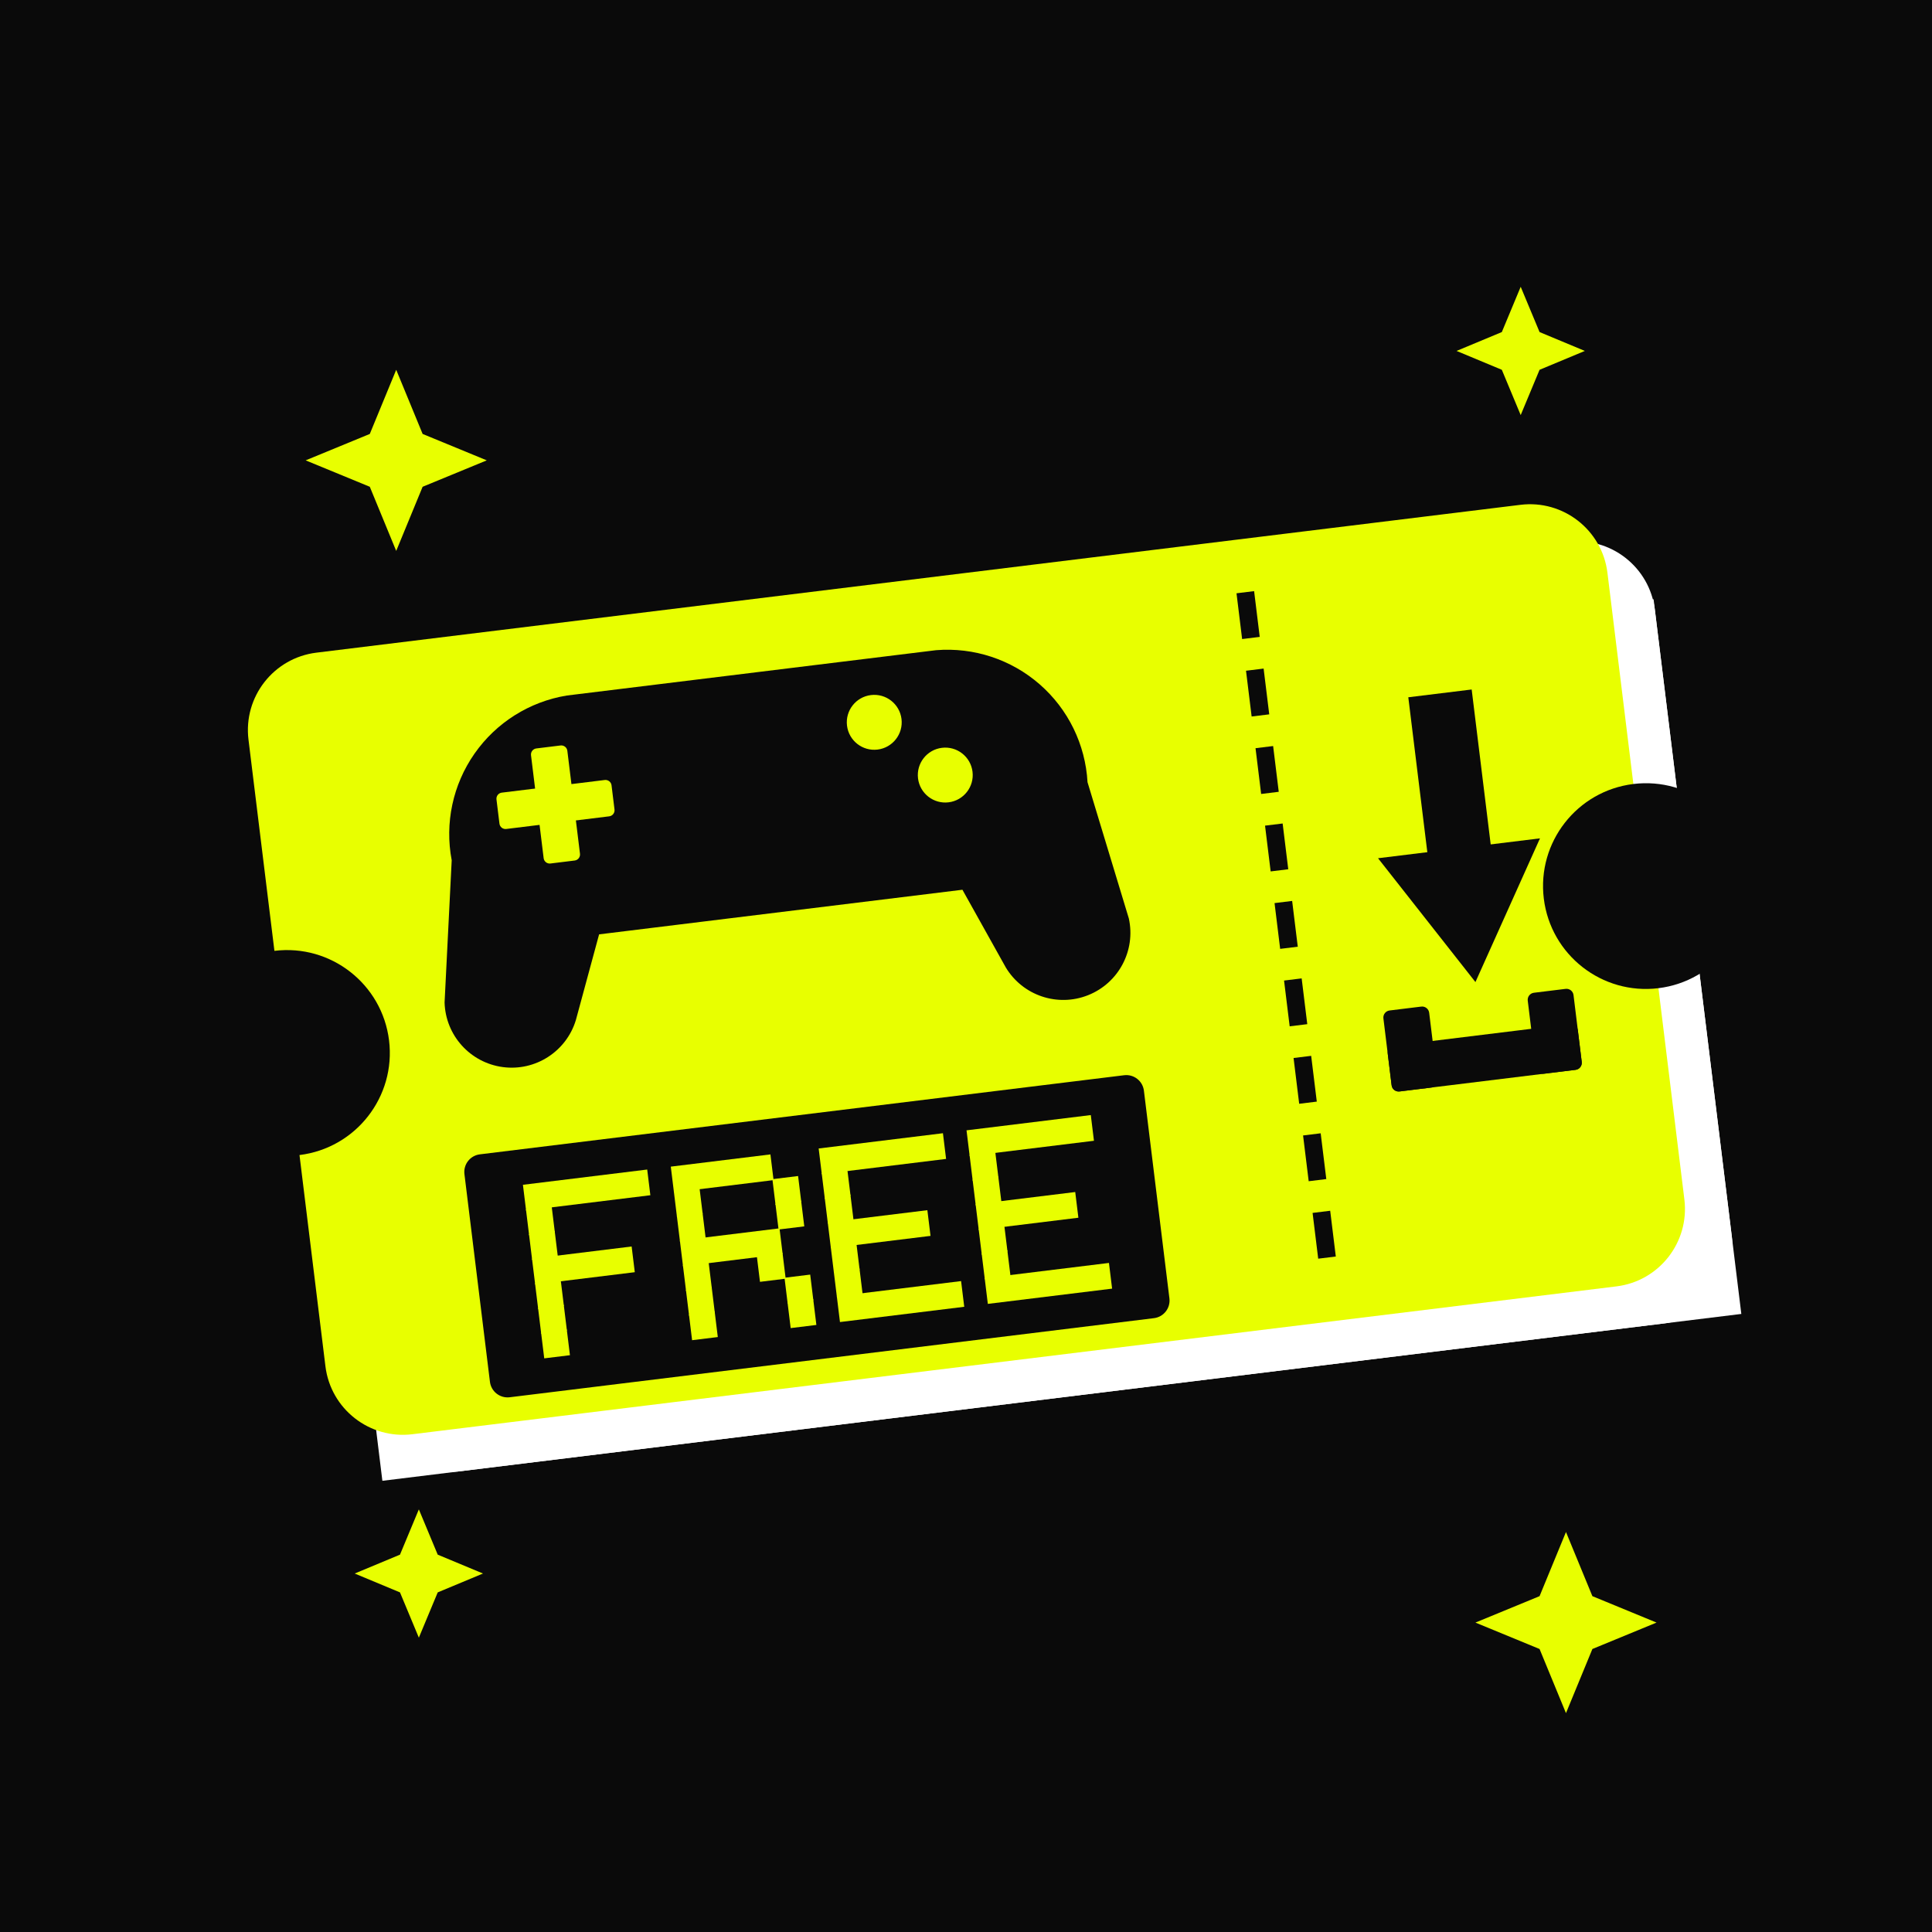
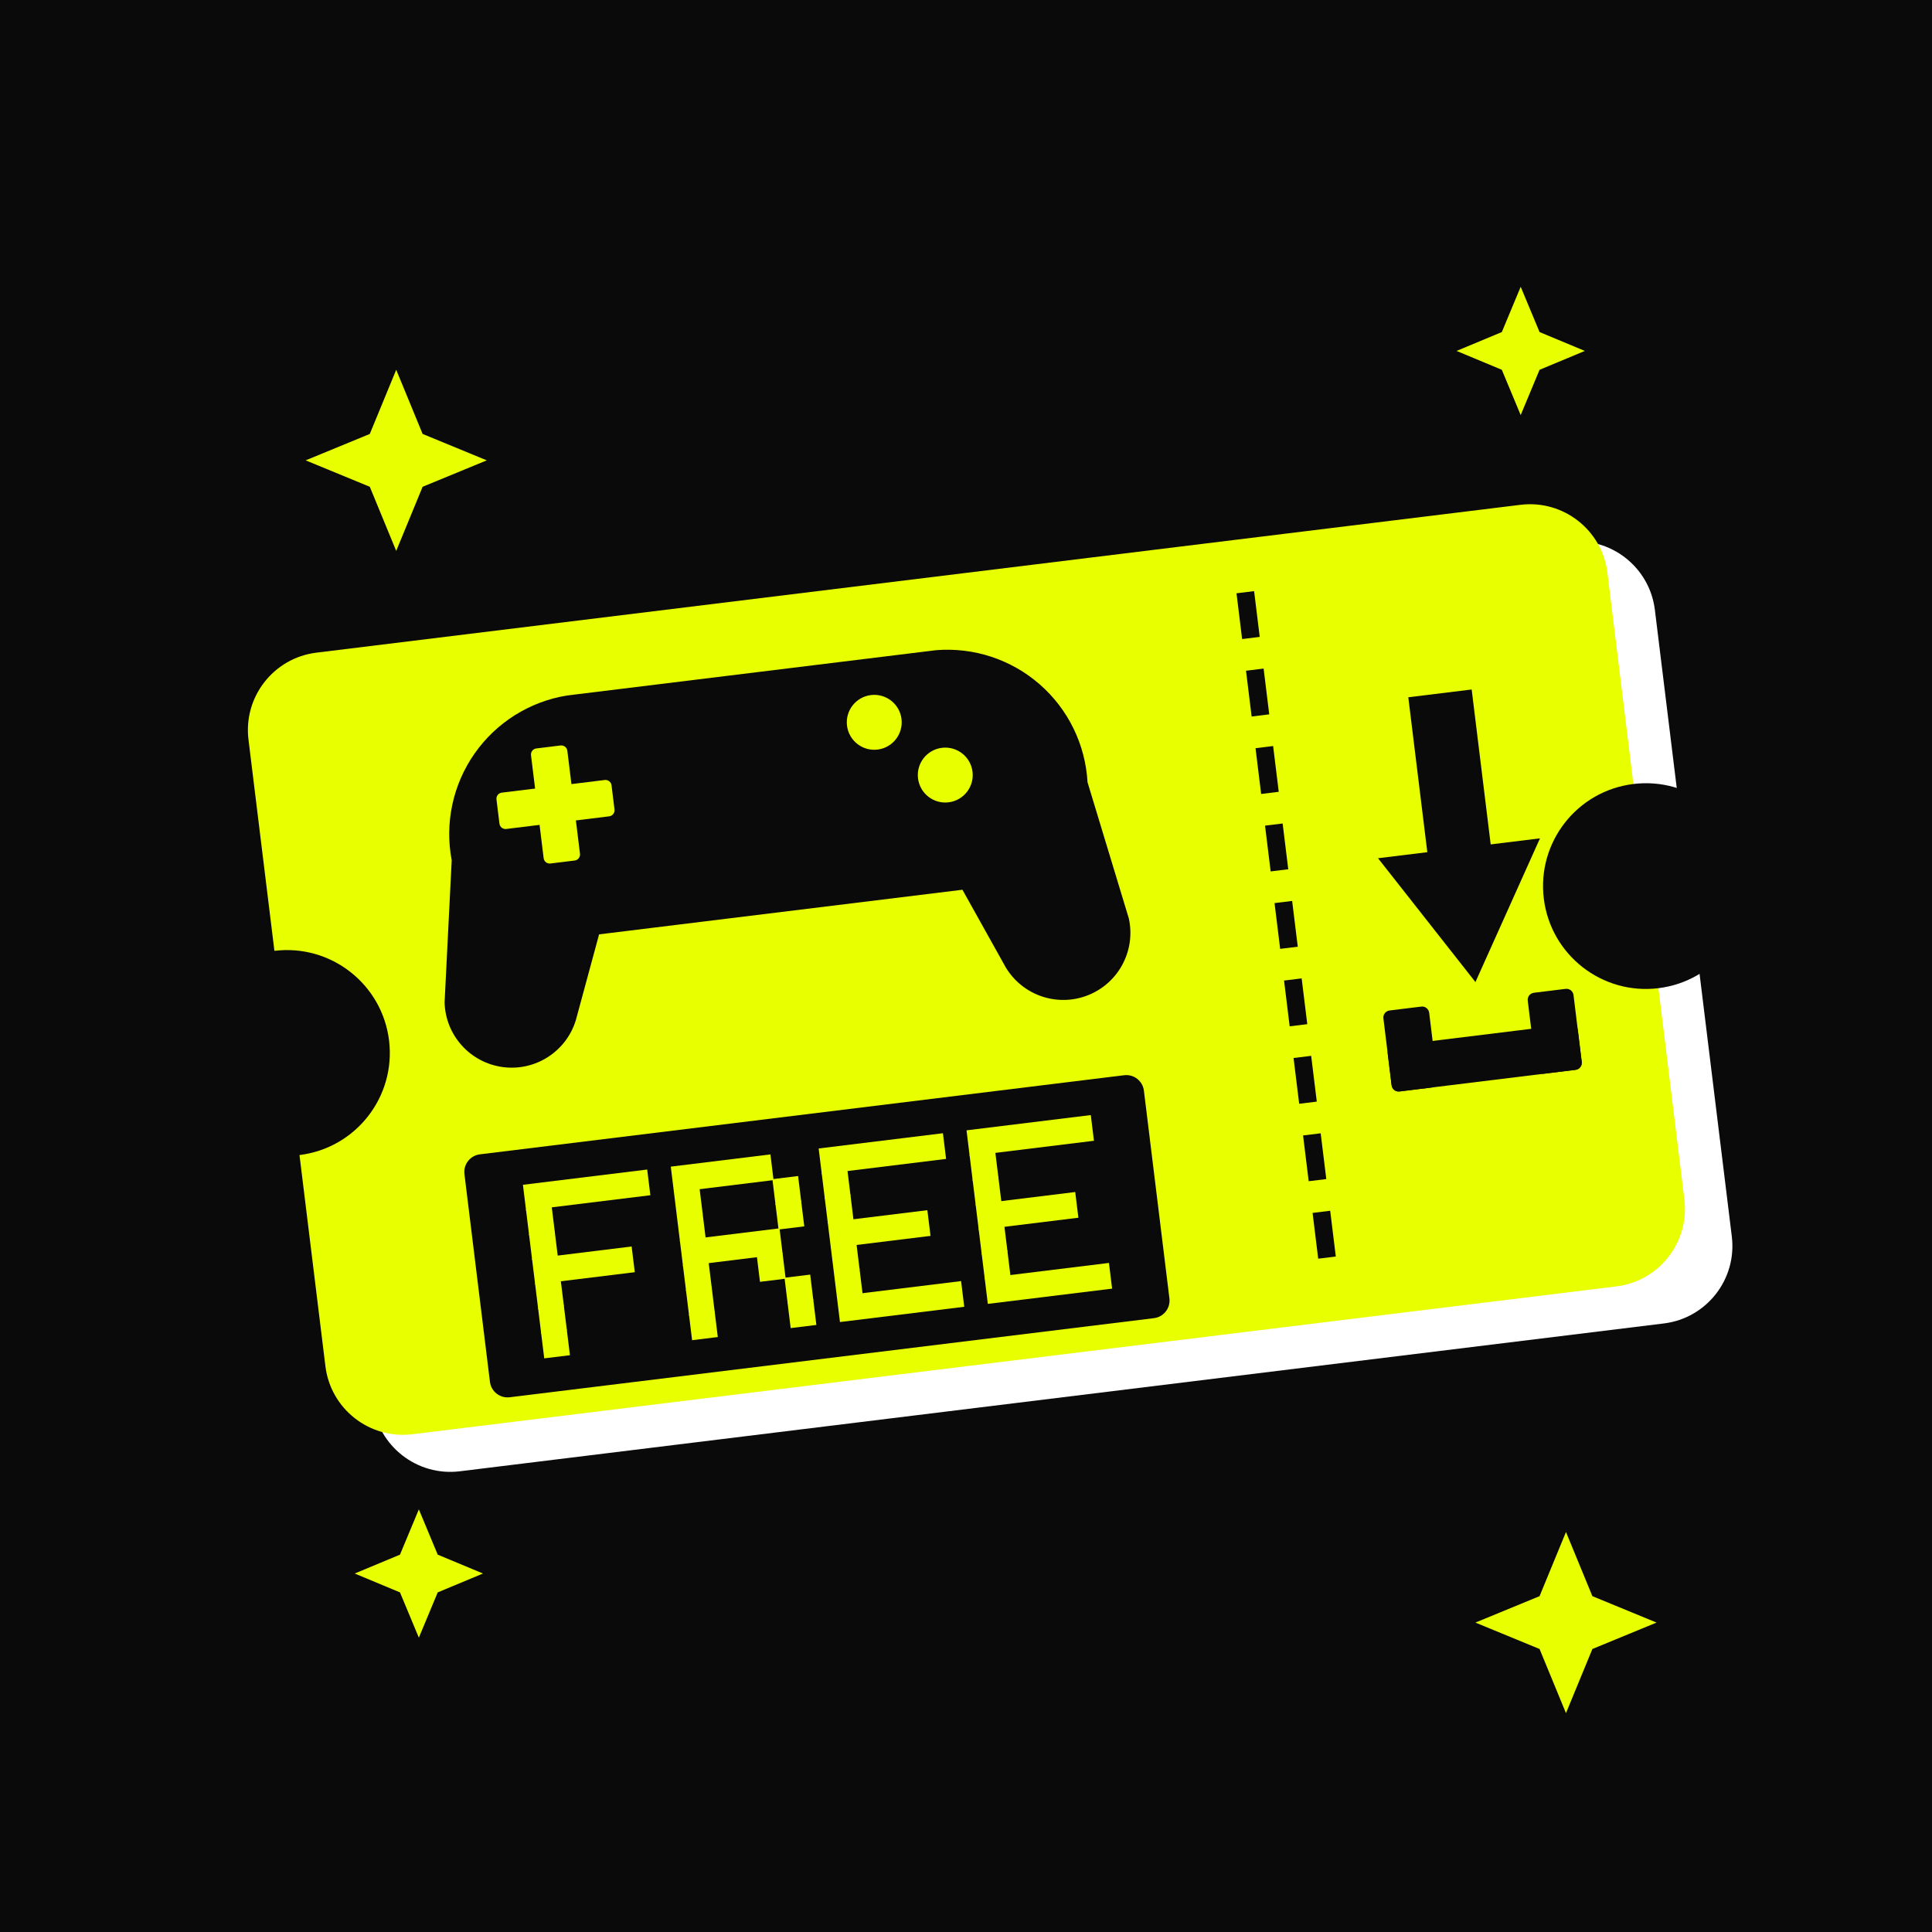
<svg xmlns="http://www.w3.org/2000/svg" viewBox="0 0 1024 1024" width="1024" height="1024">
  <rect width="1024" height="1024" fill="#0A0A0A" />
  <g fill="#E8FF00">
    <path d="M210 196l14 34 34 14-34 14-14 34-14-34-34-14 34-14z" />
    <path d="M806 152l10 24 24 10-24 10-10 24-10-24-24-10 24-10z" />
    <path d="M222 800l10 24 24 10-24 10-10 24-10-24-24-10 24-10z" />
    <path d="M830 812l14 34 34 14-34 14-14 34-14-34-34-14 34-14z" />
  </g>
  <g transform="translate(512 512) scale(.94) translate(-512 -512)">
    <g transform="rotate(-7 512 512)">
-       <path transform="translate(24 24)" fill="#FFFFFF" d="M170 292H854A44 44 0 0 1 898 336V736H126V336A44 44 0 0 1 170 292Z" />
-       <path transform="translate(24 24)" fill="#FFFFFF" d="M126 692A44 44 0 0 0 170 736H854A44 44 0 0 0 898 692V330H126Z" />
+       <path transform="translate(24 24)" fill="#FFFFFF" d="M170 292H854A44 44 0 0 1 898 336V692A44 44 0 0 1 854 736H170A44 44 0 0 1 126 692V336A44 44 0 0 1 170 292Z" />
      <path fill="#E8FF00" d="M170 292H854A44 44 0 0 1 898 336V692A44 44 0 0 1 854 736H170A44 44 0 0 1 126 692V336A44 44 0 0 1 170 292Z" />
      <circle cx="126" cy="514" r="58" fill="#0A0A0A" />
      <circle cx="898" cy="514" r="58" fill="#0A0A0A" />
      <line x1="694" y1="322" x2="694" y2="706" stroke="#0A0A0A" stroke-width="10" stroke-dasharray="26 18" />
-       <g transform="translate(228 316) scale(.86)">
+       <g transform="translate(228 316) scale(0.86)">
        <path fill="#0A0A0A" d="M92 20H336A92 92 0 0 1 424 118L440 210A44 44 0 0 1 356 232L334 178H94L72 232A44 44 0 0 1 -12 210L4 118A92 92 0 0 1 92 20Z" />
-         <g fill="#E8FF00">
-           <rect x="64" y="52" width="24" height="76" rx="4" />
-           <rect x="38" y="78" width="76" height="24" rx="4" />
-           <circle cx="290" cy="62" r="18" />
-           <circle cx="332" cy="102" r="18" />
-         </g>
+         <rect x="64" y="52" width="24" height="76" fill="#E8FF00" rx="4" />
+         <rect x="38" y="78" width="76" height="24" fill="#E8FF00" rx="4" />
+         <circle cx="290" cy="62" r="18" fill="#E8FF00" />
+         <circle cx="332" cy="102" r="18" fill="#E8FF00" />
      </g>
      <rect x="217" y="584" width="386" height="138" rx="10" fill="#0A0A0A" />
      <g transform="translate(249 604)">
        <rect x="0" y="0" width="70.6" height="14.6" fill="#E8FF00" />
        <rect x="0" y="14" width="14.6" height="14.6" fill="#E8FF00" />
        <rect x="0" y="28" width="14.6" height="14.6" fill="#E8FF00" />
        <rect x="0" y="42" width="56.6" height="14.6" fill="#E8FF00" />
        <rect x="0" y="56" width="14.6" height="14.6" fill="#E8FF00" />
        <rect x="0" y="70" width="14.6" height="14.6" fill="#E8FF00" />
        <rect x="0" y="84" width="14.6" height="14.6" fill="#E8FF00" />
        <rect x="84" y="0" width="56.6" height="14.6" fill="#E8FF00" />
        <rect x="84" y="14" width="14.6" height="14.6" fill="#E8FF00" />
        <rect x="140" y="14" width="14.6" height="14.6" fill="#E8FF00" />
        <rect x="84" y="28" width="14.6" height="14.6" fill="#E8FF00" />
        <rect x="140" y="28" width="14.6" height="14.6" fill="#E8FF00" />
        <rect x="84" y="42" width="56.6" height="14.6" fill="#E8FF00" />
        <rect x="84" y="56" width="14.6" height="14.6" fill="#E8FF00" />
        <rect x="126" y="56" width="14.6" height="14.6" fill="#E8FF00" />
        <rect x="84" y="70" width="14.6" height="14.6" fill="#E8FF00" />
        <rect x="140" y="70" width="14.6" height="14.6" fill="#E8FF00" />
        <rect x="84" y="84" width="14.6" height="14.6" fill="#E8FF00" />
        <rect x="140" y="84" width="14.6" height="14.6" fill="#E8FF00" />
        <rect x="168" y="0" width="70.6" height="14.6" fill="#E8FF00" />
        <rect x="168" y="14" width="14.6" height="14.6" fill="#E8FF00" />
        <rect x="168" y="28" width="14.6" height="14.6" fill="#E8FF00" />
        <rect x="168" y="42" width="56.6" height="14.6" fill="#E8FF00" />
        <rect x="168" y="56" width="14.6" height="14.6" fill="#E8FF00" />
        <rect x="168" y="70" width="14.6" height="14.6" fill="#E8FF00" />
        <rect x="168" y="84" width="70.6" height="14.6" fill="#E8FF00" />
        <rect x="252" y="0" width="70.6" height="14.6" fill="#E8FF00" />
        <rect x="252" y="14" width="14.6" height="14.6" fill="#E8FF00" />
        <rect x="252" y="28" width="14.6" height="14.6" fill="#E8FF00" />
        <rect x="252" y="42" width="56.6" height="14.6" fill="#E8FF00" />
        <rect x="252" y="56" width="14.6" height="14.6" fill="#E8FF00" />
        <rect x="252" y="70" width="14.6" height="14.6" fill="#E8FF00" />
        <rect x="252" y="84" width="70.6" height="14.6" fill="#E8FF00" />
      </g>
      <g fill="#0A0A0A">
        <rect x="778" y="392" width="36" height="96" />
        <path d="M750 480H842L796 556Z" />
        <rect x="742" y="586" width="108" height="26" rx="4" />
        <rect x="742" y="566" width="26" height="46" rx="4" />
        <rect x="824" y="566" width="26" height="46" rx="4" />
      </g>
    </g>
  </g>
</svg>
